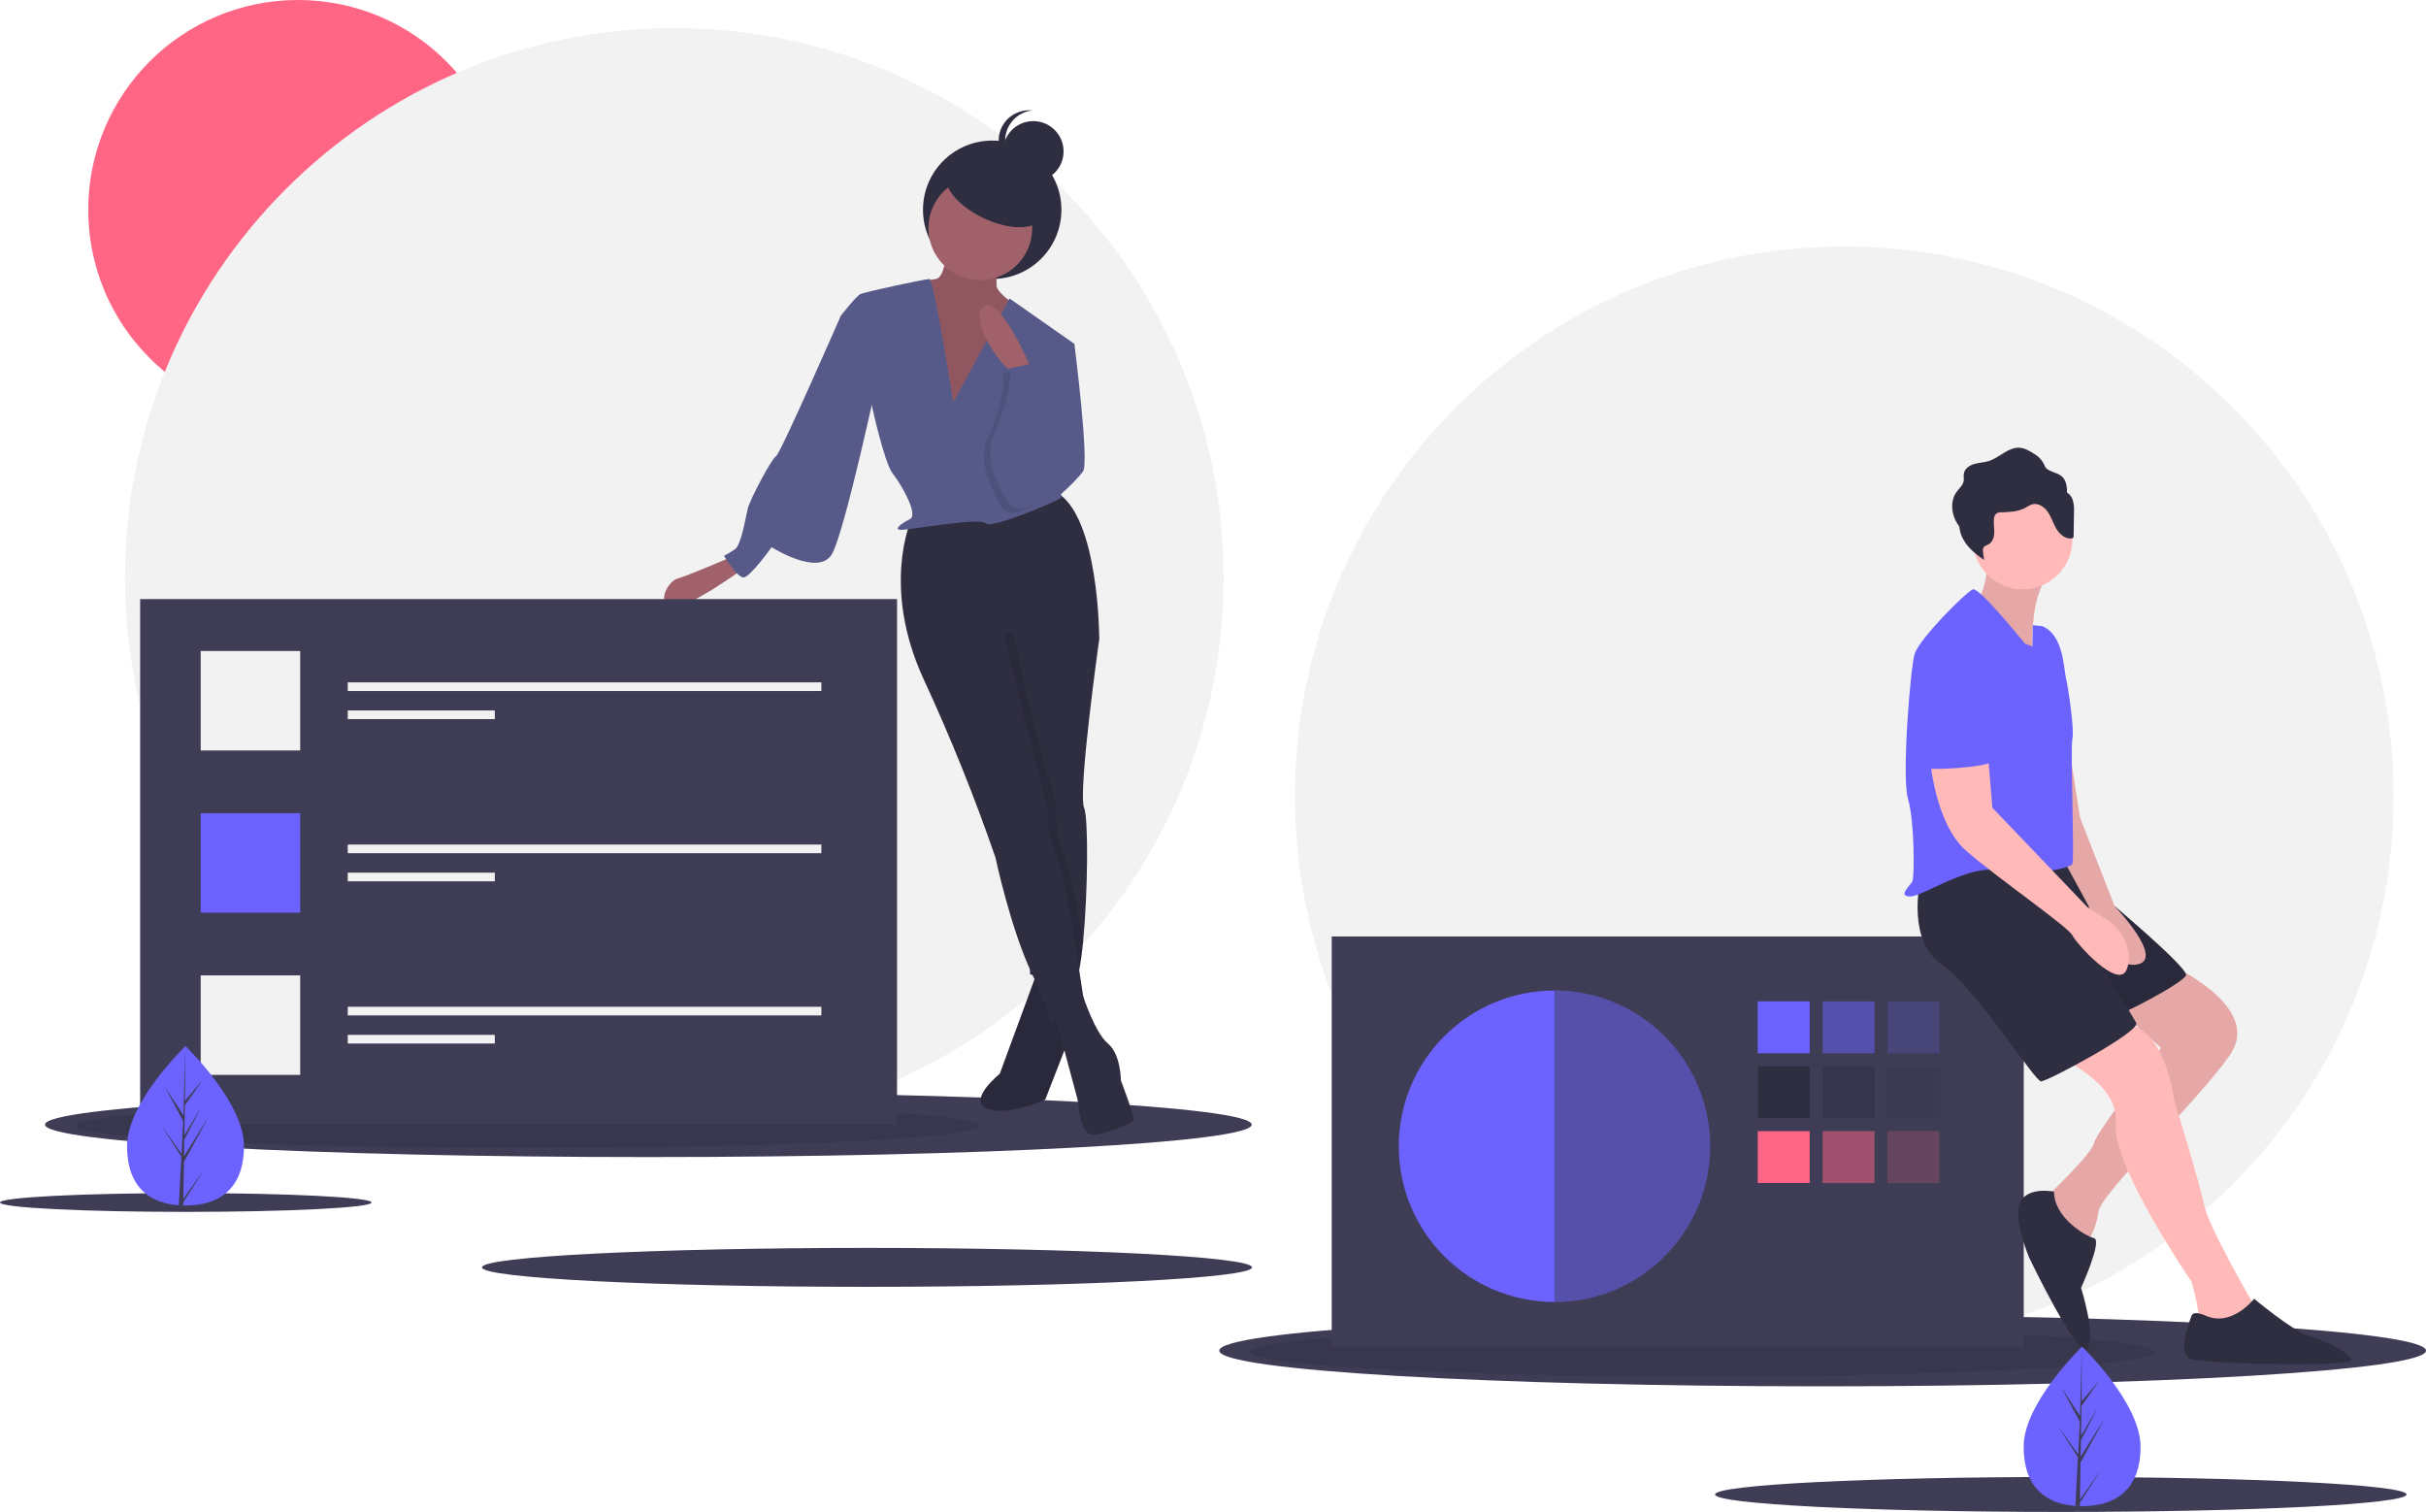
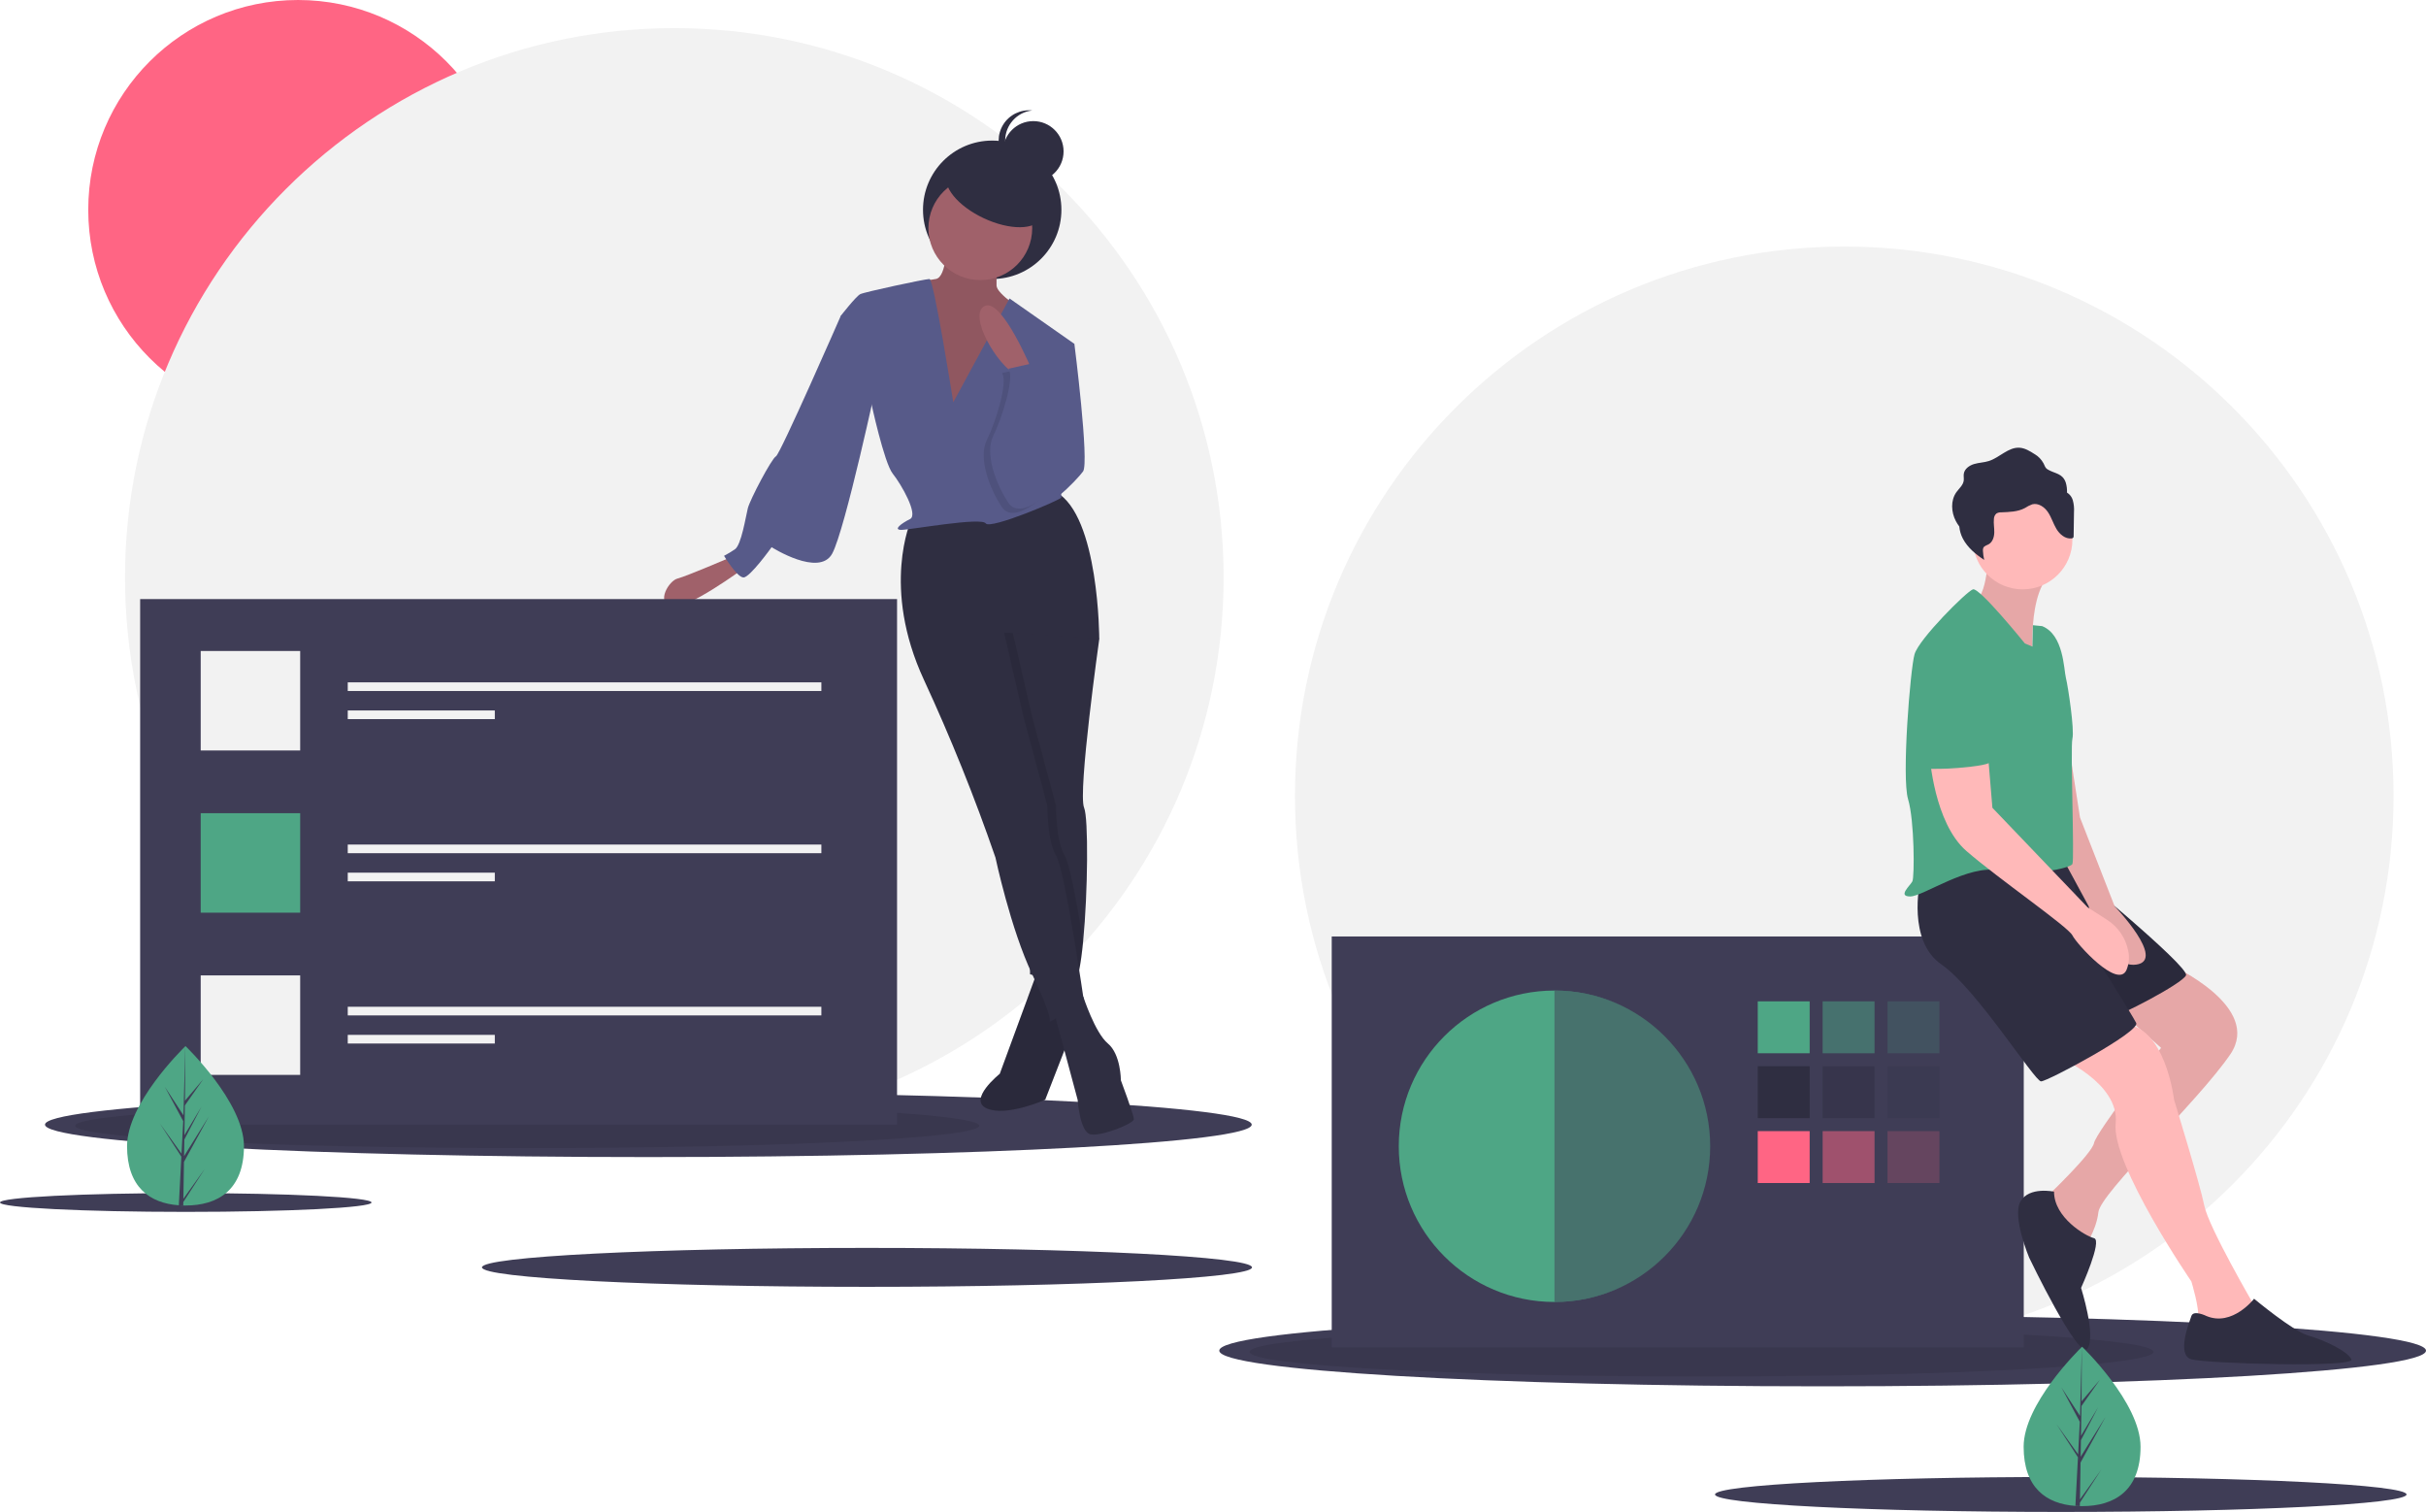
<svg xmlns="http://www.w3.org/2000/svg" data-name="Layer 1" width="1121.806" height="699.082" viewBox="0 0 1121.806 699.082">
  <circle cx="852.806" cy="367.999" r="254" fill="#f2f2f2" />
  <circle cx="137.806" cy="97" r="97" fill="#ff6584" />
  <circle cx="311.806" cy="266.999" r="254" fill="#f2f2f2" />
  <ellipse cx="299.806" cy="520" rx="279" ry="15" fill="#3f3d56" />
  <ellipse cx="243.806" cy="520.517" rx="209" ry="10.345" opacity="0.1" />
  <ellipse cx="842.806" cy="624.5" rx="279" ry="16.5" fill="#3f3d56" />
  <ellipse cx="786.806" cy="625.069" rx="209" ry="11.379" opacity="0.1" />
  <ellipse cx="400.903" cy="586" rx="178.043" ry="9" fill="#3f3d56" />
  <ellipse cx="85.903" cy="556" rx="85.903" ry="4.342" fill="#3f3d56" />
  <ellipse cx="952.927" cy="691" rx="159.879" ry="8.082" fill="#3f3d56" />
  <rect x="615.806" y="433" width="320" height="190" fill="#3f3d56" />
-   <circle cx="718.806" cy="530" r="72" fill="#6c63ff" />
-   <rect x="812.806" y="463" width="24" height="24" fill="#6c63ff" />
-   <rect x="842.806" y="463" width="24" height="24" fill="#6c63ff" opacity="0.5" />
-   <rect x="872.806" y="463" width="24" height="24" fill="#6c63ff" opacity="0.2" />
+   <circle cx="718.806" cy="530" r="72" fill="#4ea685" />
+   <rect x="812.806" y="463" width="24" height="24" fill="#4ea685" />
+   <rect x="842.806" y="463" width="24" height="24" fill="#4ea685" opacity="0.5" />
+   <rect x="872.806" y="463" width="24" height="24" fill="#4ea685" opacity="0.2" />
  <rect x="812.806" y="493" width="24" height="24" fill="#2f2e41" />
  <rect x="842.806" y="493" width="24" height="24" fill="#2f2e41" opacity="0.5" />
  <rect x="872.806" y="493" width="24" height="24" fill="#2f2e41" opacity="0.2" />
  <rect x="812.806" y="523" width="24" height="24" fill="#ff6584" />
  <rect x="842.806" y="523" width="24" height="24" fill="#ff6584" opacity="0.5" />
  <rect x="872.806" y="523" width="24" height="24" fill="#ff6584" opacity="0.2" />
  <path d="M757.903,558.459v144c39.765,0,74-32.236,74-72S797.668,558.459,757.903,558.459Z" transform="translate(-39.09703 -100.4591)" fill="#3f3d56" opacity="0.5" />
  <path d="M1043.403,546.959s42,19,27,41-60,64-61,73-7,17-7,17-20-21-18-23,22-21,23-26,31-44,31-44l-27-24Z" transform="translate(-39.09703 -100.4591)" fill="#ffb9b9" />
  <path d="M1043.403,546.959s42,19,27,41-60,64-61,73-7,17-7,17-20-21-18-23,22-21,23-26,31-44,31-44l-27-24Z" transform="translate(-39.09703 -100.4591)" opacity="0.1" />
  <path d="M990.403,588.959s29,12,27,31,35,73,35,73,4,13,3,17,26,3,26,3v-9s-21-36-23-46-14-49-14-49-4-35-24-35A37.5,37.5,0,0,0,990.403,588.959Z" transform="translate(-39.09703 -100.4591)" fill="#ffb9b9" />
  <path d="M991.903,498.459s60,49,58,53-31,19-36,20-40.378-73-40.378-73Z" transform="translate(-39.09703 -100.4591)" fill="#2f2e41" />
  <path d="M991.903,498.459s60,49,58,53-31,19-36,20-40.378-73-40.378-73Z" transform="translate(-39.09703 -100.4591)" opacity="0.1" />
  <path d="M926.903,508.459s-6,27,10,38,43,54,46,54,46-23,44-27-24-39-24-39l-7-37S934.903,495.459,926.903,508.459Z" transform="translate(-39.09703 -100.4591)" fill="#2f2e41" />
  <path d="M991.903,420.459l9,58,16,41s24,25,10,27-22-27-22-27l-13-24Z" transform="translate(-39.09703 -100.4591)" fill="#ffb9b9" />
  <path d="M991.903,420.459l9,58,16,41s24,25,10,27-22-27-22-27l-13-24Z" transform="translate(-39.09703 -100.4591)" opacity="0.1" />
  <path d="M958.403,355.959s0,21-7,23,28,29,28,29-4-35,10-44Z" transform="translate(-39.09703 -100.4591)" fill="#ffb9b9" />
  <path d="M958.403,355.959s0,21-7,23,28,29,28,29-4-35,10-44Z" transform="translate(-39.09703 -100.4591)" opacity="0.1" />
  <circle cx="935.306" cy="249.5" r="23" fill="#ffb9b9" />
-   <path d="M975.403,397.959s-21-26-24-25-25,23-27,30-6,57-3,67,3,36,2,38-7,7-1,7,27-15,41-12,33-1,34-3-1-54,0-58-2-24-3-28-1-20-11-24l-4.264-.421-.239,9.892Z" transform="translate(-39.09703 -100.4591)" fill="#6c63ff" />
+   <path d="M975.403,397.959s-21-26-24-25-25,23-27,30-6,57-3,67,3,36,2,38-7,7-1,7,27-15,41-12,33-1,34-3-1-54,0-58-2-24-3-28-1-20-11-24l-4.264-.421-.239,9.892Z" transform="translate(-39.09703 -100.4591)" fill="#4ea685" />
  <path d="M931.403,449.959s2,31,17,44,47,35,49,39,21,25,25,16a14.962,14.962,0,0,0,.802-8.867,22.053,22.053,0,0,0-9.903-14.413l-8.899-5.72-44-46-2-24Z" transform="translate(-39.09703 -100.4591)" fill="#ffb9b9" />
  <path d="M988.903,651.459s-11.5-2.5-15.5,4.5,4,26,4,26,23,48,27,42-3-28-3-28,10-22,6-23S988.903,663.459,988.903,651.459Z" transform="translate(-39.09703 -100.4591)" fill="#2f2e41" />
  <path d="M1059.403,708.959s-6-3-7,0-7,18,0,20,76,4,74,0-13-9-20-11-25-17-25-17S1071.403,713.959,1059.403,708.959Z" transform="translate(-39.09703 -100.4591)" fill="#2f2e41" />
  <path d="M997.572,331.705a6.159,6.159,0,0,0-2.671-3.487,14.136,14.136,0,0,0-.564-4.602c-1.47-4.344-4.951-4.095-8.235-6.016-1.425-.833-1.337-1.57-2.079-2.939a10.907,10.907,0,0,0-4.203-4.288c-2.107-1.343-4.332-2.725-6.825-2.895-5.239-.357-9.256,4.571-14.263,6.152-2.207.697-4.579.726-6.797,1.385s-4.432,2.232-4.763,4.523c-.153,1.058.117,2.143-.038,3.2-.308,2.101-2.151,3.573-3.386,5.302-2.729,3.822-2.417,9.222-.235,13.38a18.81,18.81,0,0,0,1.574,2.463,15.15,15.15,0,0,0,1.662,5.626c2.183,4.159,5.938,7.266,9.861,9.848a23.277,23.277,0,0,1-.582-4.199,2.897,2.897,0,0,1,.179-1.391c.437-.913,1.591-1.156,2.472-1.656,1.823-1.036,2.538-3.329,2.591-5.425s-.392-4.196-.172-6.282a3.432,3.432,0,0,1,1.175-2.525,4.059,4.059,0,0,1,2.215-.528c3.736-.152,7.639-.221,10.934-1.988a16.203,16.203,0,0,1,3.403-1.722c2.8-.73,5.662,1.232,7.276,3.635s2.418,5.261,3.907,7.742,4.061,4.694,6.94,4.4a1.152,1.152,0,0,0,.86-.382,1.289,1.289,0,0,0,.158-.732l.161-11.005A16.634,16.634,0,0,0,997.572,331.705Z" transform="translate(-39.09703 -100.4591)" fill="#2f2e41" />
-   <path d="M940.403,398.959s22,10,21,31,6,23-11,25-21,0-22,2-7-46-3-51S940.403,398.959,940.403,398.959Z" transform="translate(-39.09703 -100.4591)" fill="#6c63ff" />
+   <path d="M940.403,398.959s22,10,21,31,6,23-11,25-21,0-22,2-7-46-3-51S940.403,398.959,940.403,398.959Z" transform="translate(-39.09703 -100.4591)" fill="#4ea685" />
  <circle cx="458.806" cy="97" r="32" fill="#2f2e41" />
  <path d="M519.403,547.959l-18,49s-15,12-6,16,27-4,27-4l14-36-2-25Z" transform="translate(-39.09703 -100.4591)" fill="#2f2e41" />
  <path d="M519.403,547.959l-18,49s-15,12-6,16,27-4,27-4l14-36-2-25Z" transform="translate(-39.09703 -100.4591)" opacity="0.1" />
  <path d="M520.903,257.459l15,2s7,55,4,59-18,20-24,16S520.903,257.459,520.903,257.459Z" transform="translate(-39.09703 -100.4591)" fill="#575a89" />
  <path d="M377.403,357.959s-21,9-25,10-10,11-3,13,34-18,34-18Z" transform="translate(-39.09703 -100.4591)" fill="#a0616a" />
  <path d="M526.403,567.959l11,41s1,15,6,16,20-5,20-7-6-18-6-18,0-12-6-17-11.406-21.75-11.406-21.75Z" transform="translate(-39.09703 -100.4591)" fill="#2f2e41" />
  <path d="M540.403,473.959c2.02,4.71,1.77,38.88-.44,61.62-1.07,11.05-2.6,19.4-4.56,20.38l-14.33-3.58-5.67-1.42-.15-12.44-.85-68.56-17-71v-18l43,4,6.82,10.71.18.29S537.403,466.959,540.403,473.959Z" transform="translate(-39.09703 -100.4591)" fill="#2f2e41" />
  <path d="M531.403,495.959c2.14,3.21,5.71,22.43,8.56,39.62-1.07,11.05-2.6,19.4-4.56,20.38l-14.33-3.58c-.22-.46-.44-.94-.67-1.42-1.83-3.84-3.55-8.08-5.15-12.44l-.85-68.56-17-71v-18l43,4,6.82,10.71-39.82-2.71,9,39,11,41S527.403,489.959,531.403,495.959Z" transform="translate(-39.09703 -100.4591)" opacity="0.1" />
  <path d="M460.403,340.959s-14,31,6,74a874.089,874.089,0,0,1,33,82s7,33,17,54,8,22,8,22l16-9s-9-62-13-68-4-23-4-23l-11-41-9-39,44,3s0-57-20-68Z" transform="translate(-39.09703 -100.4591)" fill="#2f2e41" />
  <path d="M476.903,212.459s0,16-5,17-15,1-18,6,23,71,23,71l27-17,9-45s-13-8-13-12v-18Z" transform="translate(-39.09703 -100.4591)" fill="#a0616a" />
  <path d="M476.903,212.459s0,16-5,17-15,1-18,6,23,71,23,71l27-17,9-45s-13-8-13-12v-18Z" transform="translate(-39.09703 -100.4591)" opacity="0.1" />
  <circle cx="453.306" cy="105.5" r="24" fill="#a0616a" />
  <path d="M479.903,286.459s-9-57-11-57-30,6-32,7-9,10-9,10l14,40s6,28,10,33,12,19,8,21-8,5-4,5,37-6,39-3,35-11,35-12-4-48-4-48l10-23-30-21Z" transform="translate(-39.09703 -100.4591)" fill="#575a89" />
  <path d="M437.903,241.459l-10,5s-28,64-30,65-12,20-13,24-3,17-6,19a51.953,51.953,0,0,1-5,3s6,10,9,10,13-14,13-14,22,14,28,3,21-81,21-81Z" transform="translate(-39.09703 -100.4591)" fill="#575a89" />
  <path d="M516.403,271.959s-14-34-22-30,6,28,15,32Z" transform="translate(-39.09703 -100.4591)" fill="#a0616a" />
  <path d="M502.403,272.959l14.031-3.172L519.403,284.959s13,23,10,33-21,26-27,17-11-23-7-31S505.403,276.959,502.403,272.959Z" transform="translate(-39.09703 -100.4591)" opacity="0.1" />
  <path d="M505.403,270.959l14.031-3.172L522.403,282.959s13,23,10,33-21,26-27,17-11-23-7-31S508.403,274.959,505.403,270.959Z" transform="translate(-39.09703 -100.4591)" fill="#575a89" />
  <ellipse cx="498.903" cy="190.959" rx="11.5" ry="24" transform="translate(75.23657 461.2775) rotate(-64.8987)" fill="#2f2e41" />
  <circle cx="477.806" cy="70" r="14" fill="#2f2e41" />
  <path d="M503.903,165.459a14,14,0,0,1,12.5-13.917,14,14,0,1,0,0,27.834A14,14,0,0,1,503.903,165.459Z" transform="translate(-39.09703 -100.4591)" fill="#2f2e41" />
  <rect x="64.806" y="277" width="350" height="243" fill="#3f3d56" />
  <rect x="92.806" y="301" width="46" height="46" fill="#f2f2f2" />
-   <rect x="92.806" y="376" width="46" height="46" fill="#6c63ff" />
+   <rect x="92.806" y="376" width="46" height="46" fill="#4ea685" />
  <rect x="92.806" y="451" width="46" height="46" fill="#f2f2f2" />
  <rect x="160.806" y="315.5" width="219" height="4" fill="#f2f2f2" />
  <rect x="160.806" y="328.5" width="68" height="4" fill="#f2f2f2" />
  <rect x="160.806" y="390.5" width="219" height="4" fill="#f2f2f2" />
  <rect x="160.806" y="403.5" width="68" height="4" fill="#f2f2f2" />
  <rect x="160.806" y="465.5" width="219" height="4" fill="#f2f2f2" />
  <rect x="160.806" y="478.5" width="68" height="4" fill="#f2f2f2" />
-   <path d="M1028.903,769.392c0,20.356-12.1,27.464-27.028,27.464-.346,0-.692-.005-1.035-.012-.692-.015-1.378-.047-2.055-.095-13.473-.953-23.939-8.426-23.939-27.357,0-19.588,25.031-44.307,26.916-46.141l.002-.002c.072-.072.109-.107.109-.107S1028.903,749.038,1028.903,769.392Z" transform="translate(-39.09703 -100.4591)" fill="#6c63ff" />
+   <path d="M1028.903,769.392c0,20.356-12.1,27.464-27.028,27.464-.346,0-.692-.005-1.035-.012-.692-.015-1.378-.047-2.055-.095-13.473-.953-23.939-8.426-23.939-27.357,0-19.588,25.031-44.307,26.916-46.141l.002-.002c.072-.072.109-.107.109-.107S1028.903,749.038,1028.903,769.392Z" transform="translate(-39.09703 -100.4591)" fill="#4ea685" />
  <path d="M1000.89,793.741l9.886-13.811-9.911,15.329-.025,1.585c-.692-.015-1.378-.047-2.055-.095l1.065-20.364-.007-.159.017-.027.102-1.925-9.936-15.366,9.965,13.923.025.408.804-15.386-8.505-15.879,8.61,13.18.838-31.902.002-.109v.107l-.139,25.155,8.468-9.973-8.503,12.14-.224,13.777,7.908-13.222-7.941,15.249-.124,7.659,11.475-18.404-11.52,21.075Z" transform="translate(-39.09703 -100.4591)" fill="#3f3d56" />
-   <path d="M151.903,630.392c0,20.356-12.1,27.464-27.028,27.464-.346,0-.692-.005-1.035-.012-.692-.015-1.378-.047-2.055-.095-13.473-.953-23.939-8.426-23.939-27.357,0-19.588,25.031-44.307,26.916-46.141l.002-.002c.072-.072.109-.107.109-.107S151.903,610.038,151.903,630.392Z" transform="translate(-39.09703 -100.4591)" fill="#6c63ff" />
+   <path d="M151.903,630.392c0,20.356-12.1,27.464-27.028,27.464-.346,0-.692-.005-1.035-.012-.692-.015-1.378-.047-2.055-.095-13.473-.953-23.939-8.426-23.939-27.357,0-19.588,25.031-44.307,26.916-46.141l.002-.002c.072-.072.109-.107.109-.107S151.903,610.038,151.903,630.392Z" transform="translate(-39.09703 -100.4591)" fill="#4ea685" />
  <path d="M123.89,654.741l9.886-13.811-9.911,15.329-.025,1.585c-.692-.015-1.378-.047-2.055-.095l1.065-20.364-.007-.159.017-.027.102-1.925-9.936-15.366,9.965,13.923.025.408.804-15.386-8.505-15.879,8.61,13.18.838-31.902.002-.109v.107l-.139,25.155,8.468-9.973-8.503,12.14-.224,13.777,7.908-13.222-7.941,15.249-.124,7.659,11.475-18.404-11.52,21.075Z" transform="translate(-39.09703 -100.4591)" fill="#3f3d56" />
</svg>
